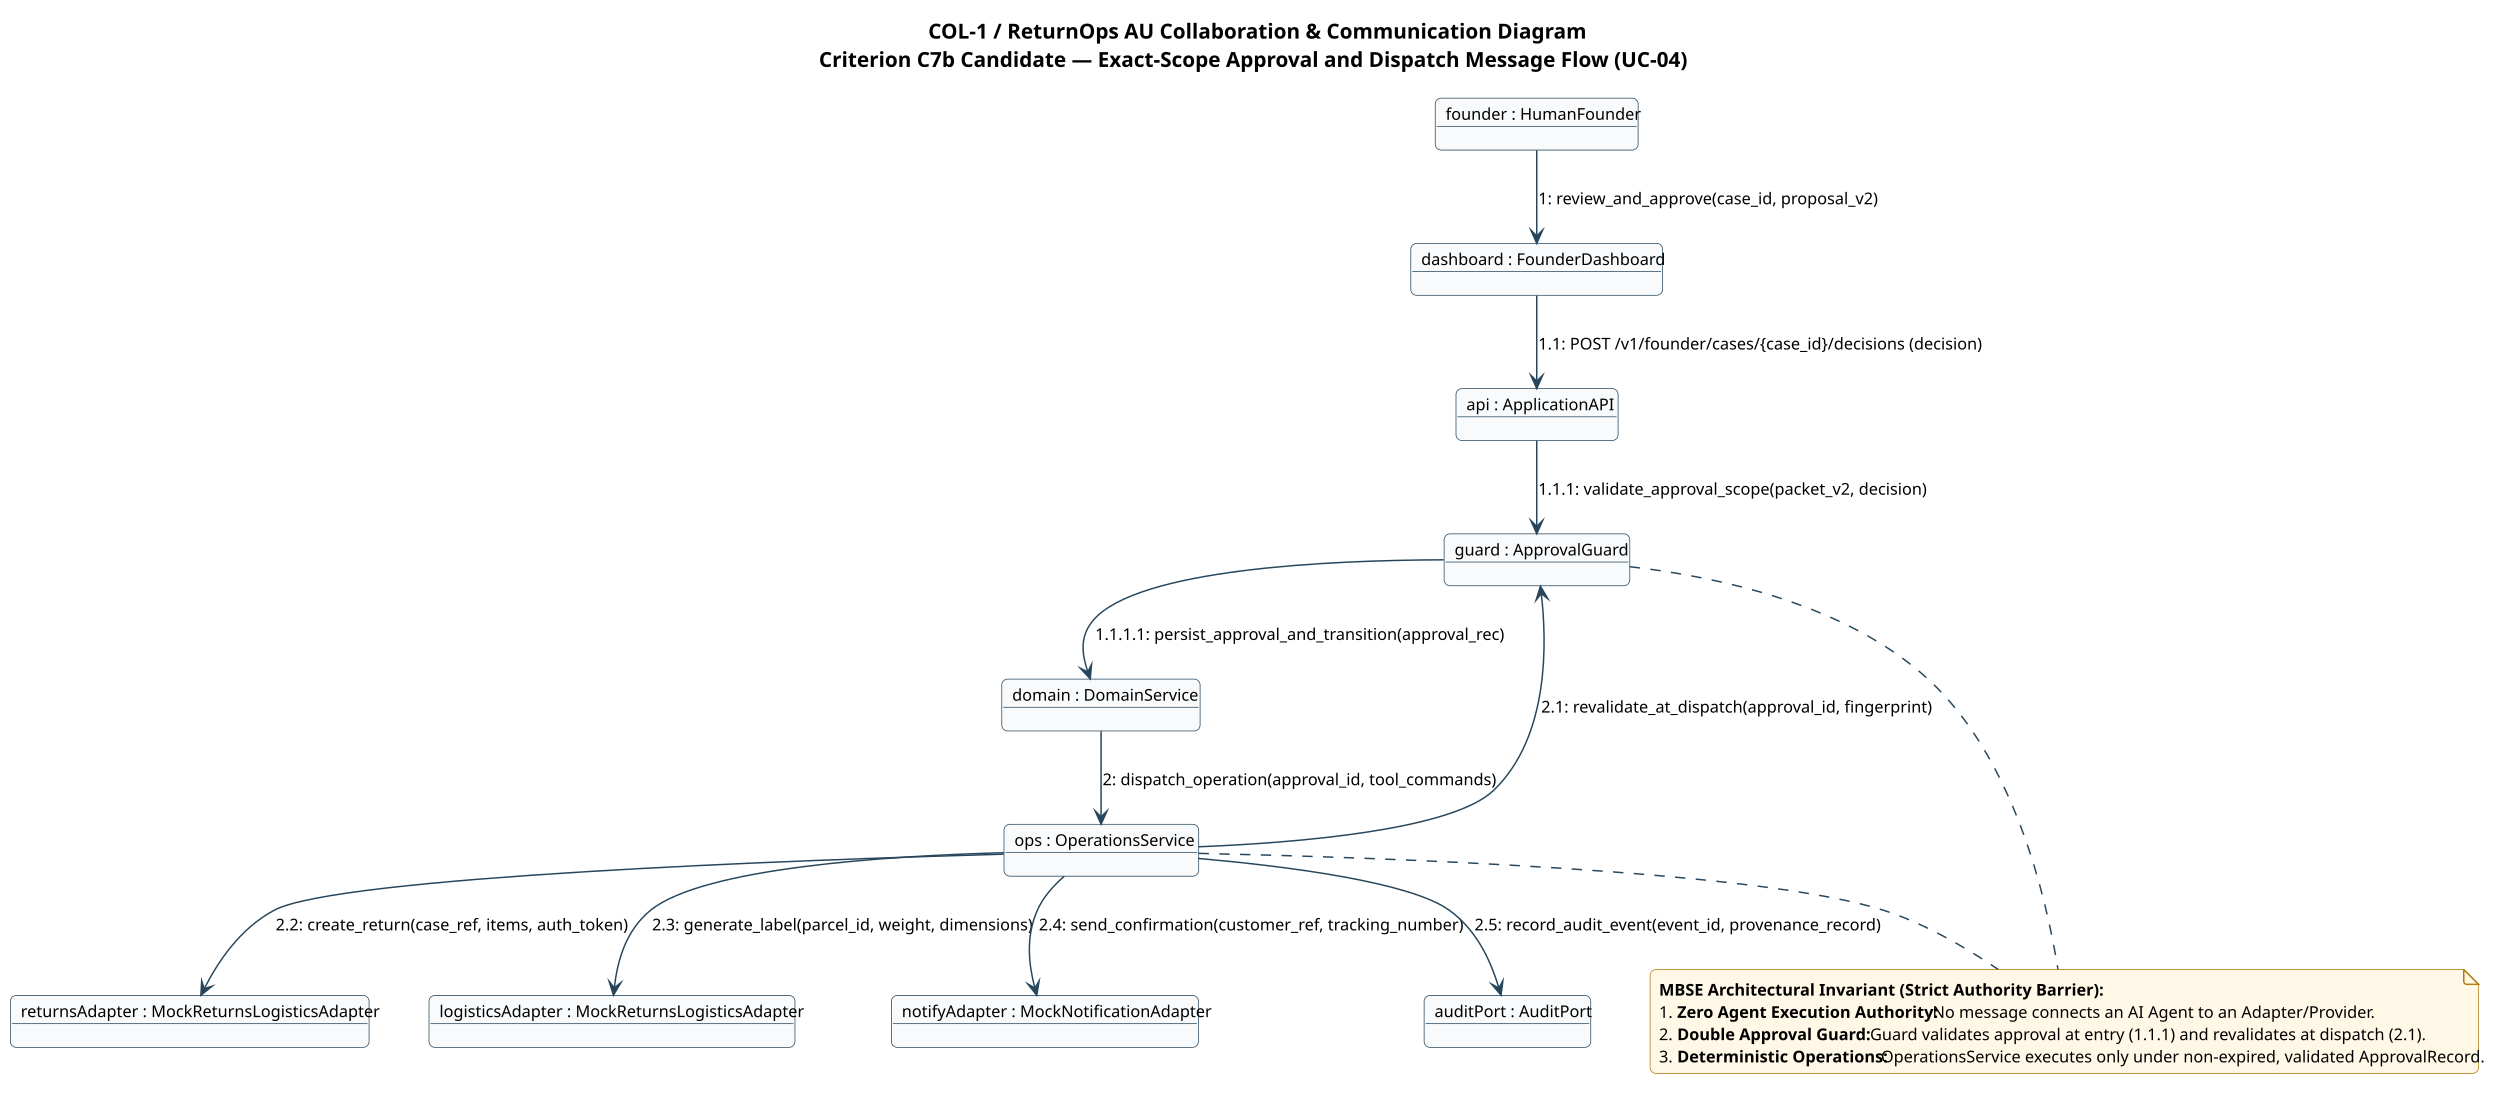
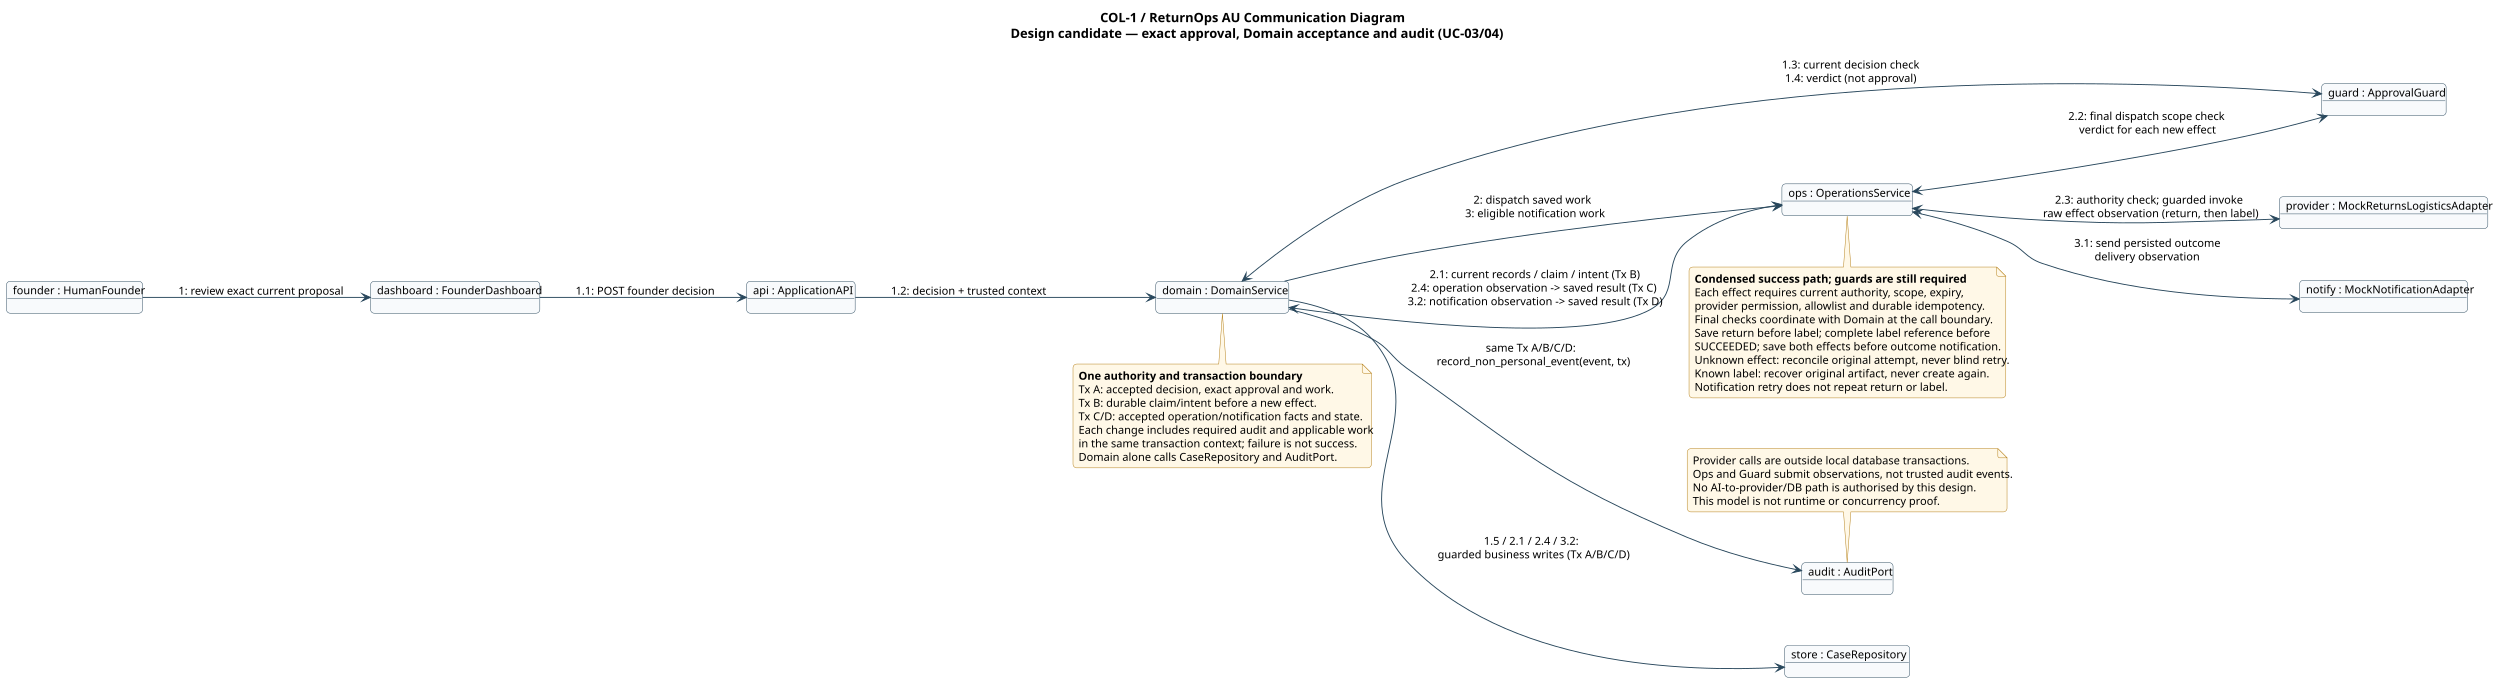
- <svg xmlns="http://www.w3.org/2000/svg" contentStyleType="text/css" data-diagram-type="CLASS" height="739px" preserveAspectRatio="none" style="width:1687px;height:739px;background:#FFFFFF;" version="1.1" viewBox="0 0 1687 739" width="1687px" zoomAndPan="magnify">
+ <svg xmlns="http://www.w3.org/2000/svg" version="1.1" data-diagram-type="CLASS" style="width:2719px;height:750px;background:#FFFFFF;" width="2719px" height="750px" viewBox="0 0 2719 750" zoomAndPan="magnify" preserveAspectRatio="none" contentStyleType="text/css">
  <defs />
-   <g>
+   <g font-family="sans-serif" lengthAdjust="spacing">
    <g class="title" data-source-line="1">
-       <text fill="#000000" font-family="sans-serif" font-size="14" font-weight="700" lengthAdjust="spacing" textLength="427.807" x="626.366" y="26.044">COL-1 / ReturnOps AU Collaboration &amp; Communication Diagram</text>
-       <text fill="#000000" font-family="sans-serif" font-size="14" font-weight="700" lengthAdjust="spacing" textLength="575.326" x="552.606" y="45.164">Criterion C7b Candidate — Exact-Scope Approval and Dispatch Message Flow (UC-04)</text>
+       <text x="1196.532" y="24.075" fill="#000" font-size="14" textLength="319.696" font-weight="700">COL-1 / ReturnOps AU Communication Diagram</text>
+       <text x="1099.031" y="41.227" fill="#000" font-size="14" textLength="514.698" font-weight="700">Design candidate — exact approval, Domain acceptance and audit (UC-03/04)</text>
    </g>
-     <g class="entity" data-qualified-name="founder" data-source-line="16" id="ent0001">
-       <rect fill="#F8FAFC" height="35.023" rx="4" ry="4" style="stroke:#27465B;stroke-width:0.5;" width="136.907" x="968.5" y="66.24" />
-       <text fill="#000000" font-family="sans-serif" font-size="11" lengthAdjust="spacing" textLength="122.907" x="975.5" y="80.846">founder : HumanFounder</text>
-       <line style="stroke:#27465B;stroke-width:0.5;" x1="969.5" x2="1104.407" y1="85.263" y2="85.263" />
+     <g class="entity" data-qualified-name="founder" id="ent0001" data-source-line="15">
+       <rect x="7" y="305.939" width="148.08" height="34.701" fill="#F8FAFC" style="stroke:#27465B;stroke-width:0.5;" rx="4" ry="4" />
+       <text x="14" y="320.004" fill="#000" font-size="12" textLength="134.08">founder : HumanFounder</text>
+       <line x1="8" y1="324.641" x2="154.08" y2="324.641" style="stroke:#27465B;stroke-width:0.5;" />
    </g>
-     <g class="entity" data-qualified-name="dashboard" data-source-line="17" id="ent0002">
-       <rect fill="#F8FAFC" height="35.023" rx="4" ry="4" style="stroke:#27465B;stroke-width:0.5;" width="169.939" x="952" y="164.24" />
-       <text fill="#000000" font-family="sans-serif" font-size="11" lengthAdjust="spacing" textLength="155.939" x="959" y="178.846">dashboard : FounderDashboard</text>
-       <line style="stroke:#27465B;stroke-width:0.5;" x1="953" x2="1120.939" y1="183.263" y2="183.263" />
+     <g class="entity" data-qualified-name="dashboard" id="ent0002" data-source-line="16">
+       <rect x="403" y="305.939" width="184.115" height="34.701" fill="#F8FAFC" style="stroke:#27465B;stroke-width:0.5;" rx="4" ry="4" />
+       <text x="410" y="320.004" fill="#000" font-size="12" textLength="170.115">dashboard : FounderDashboard</text>
+       <line x1="404" y1="324.641" x2="586.115" y2="324.641" style="stroke:#27465B;stroke-width:0.5;" />
    </g>
-     <g class="entity" data-qualified-name="api" data-source-line="18" id="ent0003">
-       <rect fill="#F8FAFC" height="35.023" rx="4" ry="4" style="stroke:#27465B;stroke-width:0.5;" width="109.391" x="982.5" y="262.24" />
-       <text fill="#000000" font-family="sans-serif" font-size="11" lengthAdjust="spacing" textLength="95.391" x="989.5" y="276.846">api : ApplicationAPI</text>
-       <line style="stroke:#27465B;stroke-width:0.5;" x1="983.5" x2="1090.891" y1="281.263" y2="281.263" />
+     <g class="entity" data-qualified-name="api" id="ent0003" data-source-line="17">
+       <rect x="812" y="305.939" width="118.063" height="34.701" fill="#F8FAFC" style="stroke:#27465B;stroke-width:0.5;" rx="4" ry="4" />
+       <text x="819" y="320.004" fill="#000" font-size="12" textLength="104.063">api : ApplicationAPI</text>
+       <line x1="813" y1="324.641" x2="929.063" y2="324.641" style="stroke:#27465B;stroke-width:0.5;" />
    </g>
-     <g class="entity" data-qualified-name="guard" data-source-line="19" id="ent0004">
-       <rect fill="#F8FAFC" height="35.023" rx="4" ry="4" style="stroke:#27465B;stroke-width:0.5;" width="125.289" x="974.5" y="360.24" />
-       <text fill="#000000" font-family="sans-serif" font-size="11" lengthAdjust="spacing" textLength="111.289" x="981.5" y="374.846">guard : ApprovalGuard</text>
-       <line style="stroke:#27465B;stroke-width:0.5;" x1="975.5" x2="1098.789" y1="379.263" y2="379.263" />
+     <g class="entity" data-qualified-name="domain" id="ent0004" data-source-line="18">
+       <rect x="1257" y="305.939" width="144.723" height="34.701" fill="#F8FAFC" style="stroke:#27465B;stroke-width:0.5;" rx="4" ry="4" />
+       <text x="1264" y="320.004" fill="#000" font-size="12" textLength="130.723">domain : DomainService</text>
+       <line x1="1258" y1="324.641" x2="1400.723" y2="324.641" style="stroke:#27465B;stroke-width:0.5;" />
    </g>
-     <g class="entity" data-qualified-name="domain" data-source-line="20" id="ent0005">
-       <rect fill="#F8FAFC" height="35.023" rx="4" ry="4" style="stroke:#27465B;stroke-width:0.5;" width="133.829" x="676" y="458.24" />
-       <text fill="#000000" font-family="sans-serif" font-size="11" lengthAdjust="spacing" textLength="119.829" x="683" y="472.846">domain : DomainService</text>
-       <line style="stroke:#27465B;stroke-width:0.5;" x1="677" x2="808.829" y1="477.263" y2="477.263" />
+     <g class="entity" data-qualified-name="guard" id="ent0005" data-source-line="19">
+       <rect x="2525" y="90.939" width="135.406" height="34.701" fill="#F8FAFC" style="stroke:#27465B;stroke-width:0.5;" rx="4" ry="4" />
+       <text x="2532" y="105.004" fill="#000" font-size="12" textLength="121.406">guard : ApprovalGuard</text>
+       <line x1="2526" y1="109.641" x2="2659.406" y2="109.641" style="stroke:#27465B;stroke-width:0.5;" />
    </g>
-     <g class="entity" data-qualified-name="ops" data-source-line="21" id="ent0006">
-       <rect fill="#F8FAFC" height="35.023" rx="4" ry="4" style="stroke:#27465B;stroke-width:0.5;" width="131.391" x="677.5" y="556.24" />
-       <text fill="#000000" font-family="sans-serif" font-size="11" lengthAdjust="spacing" textLength="117.391" x="684.5" y="570.846">ops : OperationsService</text>
-       <line style="stroke:#27465B;stroke-width:0.5;" x1="678.5" x2="807.891" y1="575.263" y2="575.263" />
+     <g class="entity" data-qualified-name="ops" id="ent0006" data-source-line="20">
+       <rect x="1938" y="199.939" width="142.063" height="34.701" fill="#F8FAFC" style="stroke:#27465B;stroke-width:0.5;" rx="4" ry="4" />
+       <text x="1945" y="214.004" fill="#000" font-size="12" textLength="128.063">ops : OperationsService</text>
+       <line x1="1939" y1="218.641" x2="2079.063" y2="218.641" style="stroke:#27465B;stroke-width:0.5;" />
    </g>
-     <g class="entity" data-qualified-name="returnsAdapter" data-source-line="22" id="ent0007">
-       <rect fill="#F8FAFC" height="35.023" rx="4" ry="4" style="stroke:#27465B;stroke-width:0.5;" width="242.051" x="7" y="671.74" />
-       <text fill="#000000" font-family="sans-serif" font-size="11" lengthAdjust="spacing" textLength="228.051" x="14" y="686.346">returnsAdapter : MockReturnsLogisticsAdapter</text>
-       <line style="stroke:#27465B;stroke-width:0.5;" x1="8" x2="248.051" y1="690.763" y2="690.763" />
+     <g class="entity" data-qualified-name="provider" id="ent0007" data-source-line="21">
+       <rect x="2479" y="213.939" width="226.76" height="34.701" fill="#F8FAFC" style="stroke:#27465B;stroke-width:0.5;" rx="4" ry="4" />
+       <text x="2486" y="228.004" fill="#000" font-size="12" textLength="212.76">provider : MockReturnsLogisticsAdapter</text>
+       <line x1="2480" y1="232.641" x2="2704.76" y2="232.641" style="stroke:#27465B;stroke-width:0.5;" />
    </g>
-     <g class="entity" data-qualified-name="logisticsAdapter" data-source-line="23" id="ent0008">
-       <rect fill="#F8FAFC" height="35.023" rx="4" ry="4" style="stroke:#27465B;stroke-width:0.5;" width="246.939" x="289.5" y="671.74" />
-       <text fill="#000000" font-family="sans-serif" font-size="11" lengthAdjust="spacing" textLength="232.939" x="296.5" y="686.346">logisticsAdapter : MockReturnsLogisticsAdapter</text>
-       <line style="stroke:#27465B;stroke-width:0.5;" x1="290.5" x2="535.439" y1="690.763" y2="690.763" />
+     <g class="entity" data-qualified-name="notify" id="ent0008" data-source-line="22">
+       <rect x="2501" y="304.939" width="182.744" height="34.701" fill="#F8FAFC" style="stroke:#27465B;stroke-width:0.5;" rx="4" ry="4" />
+       <text x="2508" y="319.004" fill="#000" font-size="12" textLength="168.744">notify : MockNotificationAdapter</text>
+       <line x1="2502" y1="323.641" x2="2682.744" y2="323.641" style="stroke:#27465B;stroke-width:0.5;" />
    </g>
-     <g class="entity" data-qualified-name="notifyAdapter" data-source-line="24" id="ent0009">
-       <rect fill="#F8FAFC" height="35.023" rx="4" ry="4" style="stroke:#27465B;stroke-width:0.5;" width="207.209" x="601.5" y="671.74" />
-       <text fill="#000000" font-family="sans-serif" font-size="11" lengthAdjust="spacing" textLength="193.209" x="608.5" y="686.346">notifyAdapter : MockNotificationAdapter</text>
-       <line style="stroke:#27465B;stroke-width:0.5;" x1="602.5" x2="807.709" y1="690.763" y2="690.763" />
+     <g class="entity" data-qualified-name="store" id="ent0009" data-source-line="23">
+       <rect x="1941" y="701.939" width="136.051" height="34.701" fill="#F8FAFC" style="stroke:#27465B;stroke-width:0.5;" rx="4" ry="4" />
+       <text x="1948" y="716.004" fill="#000" font-size="12" textLength="122.051">store : CaseRepository</text>
+       <line x1="1942" y1="720.641" x2="2076.051" y2="720.641" style="stroke:#27465B;stroke-width:0.5;" />
    </g>
-     <g class="entity" data-qualified-name="auditPort" data-source-line="25" id="ent0010">
-       <rect fill="#F8FAFC" height="35.023" rx="4" ry="4" style="stroke:#27465B;stroke-width:0.5;" width="112.441" x="961" y="671.74" />
-       <text fill="#000000" font-family="sans-serif" font-size="11" lengthAdjust="spacing" textLength="98.441" x="968" y="686.346">auditPort : AuditPort</text>
-       <line style="stroke:#27465B;stroke-width:0.5;" x1="962" x2="1072.441" y1="690.763" y2="690.763" />
+     <g class="entity" data-qualified-name="audit" id="ent0010" data-source-line="24">
+       <rect x="1959.5" y="611.939" width="99.383" height="34.701" fill="#F8FAFC" style="stroke:#27465B;stroke-width:0.5;" rx="4" ry="4" />
+       <text x="1966.5" y="626.004" fill="#000" font-size="12" textLength="85.383">audit : AuditPort</text>
+       <line x1="1960.5" y1="630.641" x2="2057.883" y2="630.641" style="stroke:#27465B;stroke-width:0.5;" />
    </g>
-     <g class="entity" data-qualified-name="N_BARRIER" data-source-line="42" id="ent0021">
-       <path d="M1113.5,658.24 L1113.5,720.332 A4,4 0 0 0 1117.5,724.332 L1668.539,724.332 A4,4 0 0 0 1672.539,720.332 L1672.539,664.24 L1662.539,654.24 L1117.5,654.24 A4,4 0 0 0 1113.5,658.24" fill="#FFF8E7" style="stroke:#B27B10;stroke-width:0.5;" />
-       <path d="M1662.539,654.24 L1662.539,662.24 A2,2 0 0 0 1664.539,664.24 L1672.539,664.24 L1662.539,654.24" fill="#FFF8E7" style="stroke:#B27B10;stroke-width:1;" />
-       <text fill="#000000" font-family="sans-serif" font-size="11" font-weight="700" lengthAdjust="spacing" textLength="284.829" x="1119.5" y="671.846">MBSE Architectural Invariant (Strict Authority Barrier):</text>
-       <text fill="#000000" font-family="sans-serif" font-size="11" lengthAdjust="spacing" textLength="9.174" x="1119.5" y="686.869">1.</text>
-       <text fill="#000000" font-family="sans-serif" font-size="11" font-weight="700" lengthAdjust="spacing" textLength="169.281" x="1131.73" y="686.869">Zero Agent Execution Authority:</text>
-       <text fill="#000000" font-family="sans-serif" font-size="11" lengthAdjust="spacing" textLength="285.554" x="1304.067" y="686.869">No message connects an AI Agent to an Adapter/Provider.</text>
-       <text fill="#000000" font-family="sans-serif" font-size="11" lengthAdjust="spacing" textLength="9.174" x="1119.5" y="701.892">2.</text>
-       <text fill="#000000" font-family="sans-serif" font-size="11" font-weight="700" lengthAdjust="spacing" textLength="127.118" x="1131.73" y="701.892">Double Approval Guard:</text>
-       <text fill="#000000" font-family="sans-serif" font-size="11" lengthAdjust="spacing" textLength="359.53" x="1261.904" y="701.892">Guard validates approval at entry (1.1.1) and revalidates at dispatch (2.1).</text>
-       <text fill="#000000" font-family="sans-serif" font-size="11" lengthAdjust="spacing" textLength="9.174" x="1119.5" y="716.915">3.</text>
-       <text fill="#000000" font-family="sans-serif" font-size="11" font-weight="700" lengthAdjust="spacing" textLength="134.476" x="1131.73" y="716.915">Deterministic Operations:</text>
-       <text fill="#000000" font-family="sans-serif" font-size="11" lengthAdjust="spacing" textLength="388.276" x="1269.262" y="716.915">OperationsService executes only under non-expired, validated ApprovalRecord.</text>
+     <g class="entity" data-qualified-name="GMN22" id="ent0023" data-source-line="39">
+       <path d="M1167,399.939 L1167,504.848 A4,4 0 0 0 1171,508.848 L1487.533,508.848 A4,4 0 0 0 1491.533,504.848 L1491.533,405.939 L1481.533,395.939 L1333.5,395.939 L1329.5,340.949 L1325.5,395.939 L1171,395.939 A4,4 0 0 0 1167,399.939" style="stroke:#B27B10;stroke-width:0.5;" fill="#FFF8E7" />
+       <path d="M1481.533,395.939 L1481.533,403.939 A2,2 0 0 0 1483.533,405.939 L1491.533,405.939 L1481.533,395.939" style="stroke:#B27B10;stroke-width:0.5;" fill="#FFF8E7" />
+       <text x="1173" y="413.004" fill="#000" font-size="12" textLength="228.691" font-weight="700">One authority and transaction boundary</text>
+       <text x="1173" y="427.705" fill="#000" font-size="12" textLength="267.475">Tx A: accepted decision, exact approval and work.</text>
+       <text x="1173" y="442.406" fill="#000" font-size="12" textLength="244.125">Tx B: durable claim/intent before a new effect.</text>
+       <text x="1173" y="457.107" fill="#000" font-size="12" textLength="291.492">Tx C/D: accepted operation/notification facts and state.</text>
+       <text x="1173" y="471.809" fill="#000" font-size="12" textLength="303.533">Each change includes required audit and applicable work</text>
+       <text x="1173" y="486.51" fill="#000" font-size="12" textLength="287.473">in the same transaction context; failure is not success.</text>
+       <text x="1173" y="501.211" fill="#000" font-size="12" textLength="269.473">Domain alone calls CaseRepository and AuditPort.</text>
    </g>
-     <g class="link" data-entity-1="ent0001" data-entity-2="ent0002" data-link-type="dependency" data-source-line="28" id="lnk11">
-       <path codeLine="28" d="M1037,101.46 C1037,119.08 1037,141.66 1037,159.21" fill="none" id="founder-to-dashboard" style="stroke:#27465B;stroke-width:1;" />
-       <polygon fill="#27465B" points="1037,164.21,1041,155.21,1037,159.21,1033,155.21,1037,164.21" style="stroke:#27465B;stroke-width:1;stroke-linejoin:miter;stroke-miterlimit:10;" />
-       <text fill="#000000" font-family="sans-serif" font-size="11" lengthAdjust="spacing" textLength="225.64" x="1038" y="137.846">1: review_and_approve(case_id, proposal_v2)</text>
+     <g class="entity" data-qualified-name="GMN25" id="ent0026" data-source-line="49">
+       <path d="M1837,294.439 L1837,428.75 A4,4 0 0 0 1841,432.75 L2177.49,432.75 A4,4 0 0 0 2181.49,428.75 L2181.49,300.439 L2171.49,290.439 L2013,290.439 L2009,235.079 L2005,290.439 L1841,290.439 A4,4 0 0 0 1837,294.439" style="stroke:#B27B10;stroke-width:0.5;" fill="#FFF8E7" />
+       <path d="M2171.49,290.439 L2171.49,298.439 A2,2 0 0 0 2173.49,300.439 L2181.49,300.439 L2171.49,290.439" style="stroke:#B27B10;stroke-width:0.5;" fill="#FFF8E7" />
+       <text x="1843" y="307.504" fill="#000" font-size="12" textLength="288.75" font-weight="700">Condensed success path; guards are still required</text>
+       <text x="1843" y="322.205" fill="#000" font-size="12" textLength="277.465">Each effect requires current authority, scope, expiry,</text>
+       <text x="1843" y="336.906" fill="#000" font-size="12" textLength="294.814">provider permission, allowlist and durable idempotency.</text>
+       <text x="1843" y="351.607" fill="#000" font-size="12" textLength="306.826">Final checks coordinate with Domain at the call boundary.</text>
+       <text x="1843" y="366.309" fill="#000" font-size="12" textLength="303.516">Save return before label; complete label reference before</text>
+       <text x="1843" y="381.01" fill="#000" font-size="12" textLength="323.49">SUCCEEDED; save both effects before outcome notification.</text>
+       <text x="1843" y="395.711" fill="#000" font-size="12" textLength="318.82">Unknown effect: reconcile original attempt, never blind retry.</text>
+       <text x="1843" y="410.412" fill="#000" font-size="12" textLength="302.83">Known label: recover original artifact, never create again.</text>
+       <text x="1843" y="425.113" fill="#000" font-size="12" textLength="254.133">Notification retry does not repeat return or label.</text>
    </g>
-     <g class="link" data-entity-1="ent0002" data-entity-2="ent0003" data-link-type="dependency" data-source-line="29" id="lnk12">
-       <path codeLine="29" d="M1037,199.46 C1037,217.08 1037,239.66 1037,257.21" fill="none" id="dashboard-to-api" style="stroke:#27465B;stroke-width:1;" />
-       <polygon fill="#27465B" points="1037,262.21,1041,253.21,1037,257.21,1033,253.21,1037,262.21" style="stroke:#27465B;stroke-width:1;stroke-linejoin:miter;stroke-miterlimit:10;" />
-       <text fill="#000000" font-family="sans-serif" font-size="11" lengthAdjust="spacing" textLength="289.212" x="1038" y="235.846">1.1: POST /v1/founder/cases/{case_id}/decisions (decision)</text>
+     <g class="entity" data-qualified-name="GMN28" id="ent0029" data-source-line="61">
+       <path d="M1835,491.939 L1835,552.744 A4,4 0 0 0 1839,556.744 L2005,556.744 L2009,611.889 L2013,556.744 L2178.848,556.744 A4,4 0 0 0 2182.848,552.744 L2182.848,497.939 L2172.848,487.939 L1839,487.939 A4,4 0 0 0 1835,491.939" style="stroke:#B27B10;stroke-width:0.5;" fill="#FFF8E7" />
+       <path d="M2172.848,487.939 L2172.848,495.939 A2,2 0 0 0 2174.848,497.939 L2182.848,497.939 L2172.848,487.939" style="stroke:#B27B10;stroke-width:0.5;" fill="#FFF8E7" />
+       <text x="1841" y="505.004" fill="#000" font-size="12" textLength="286.822">Provider calls are outside local database transactions.</text>
+       <text x="1841" y="519.705" fill="#000" font-size="12" textLength="326.848">Ops and Guard submit observations, not trusted audit events.</text>
+       <text x="1841" y="534.406" fill="#000" font-size="12" textLength="289.477">No AI-to-provider/DB path is authorised by this design.</text>
+       <text x="1841" y="549.107" fill="#000" font-size="12" textLength="250.77">This model is not runtime or concurrency proof.</text>
    </g>
-     <g class="link" data-entity-1="ent0003" data-entity-2="ent0004" data-link-type="dependency" data-source-line="30" id="lnk13">
-       <path codeLine="30" d="M1037,297.46 C1037,315.08 1037,337.66 1037,355.21" fill="none" id="api-to-guard" style="stroke:#27465B;stroke-width:1;" />
-       <polygon fill="#27465B" points="1037,360.21,1041,351.21,1037,355.21,1033,351.21,1037,360.21" style="stroke:#27465B;stroke-width:1;stroke-linejoin:miter;stroke-miterlimit:10;" />
-       <text fill="#000000" font-family="sans-serif" font-size="11" lengthAdjust="spacing" textLength="256.217" x="1038" y="333.846">1.1.1: validate_approval_scope(packet_v2, decision)</text>
+     <g class="link" data-entity-1="ent0001" data-entity-2="ent0002" id="lnk11" data-source-line="26" data-link-type="dependency">
+       <path d="M155.18,323.439 C224.32,323.439 323.26,323.439 397.77,323.439" style="stroke:#27465B;stroke-width:1;" fill="none" id="founder-to-dashboard" codeLine="26" />
+       <polygon points="402.77,323.439,393.77,319.439,397.77,323.439,393.77,327.439,402.77,323.439" fill="#27465B" style="stroke:#27465B;stroke-width:1;stroke-linejoin:miter;stroke-miterlimit:10;" />
+       <text x="194" y="320.504" fill="#000" font-size="12" textLength="170.08">1: review exact current proposal</text>
    </g>
-     <g class="link" data-entity-1="ent0004" data-entity-2="ent0005" data-link-type="dependency" data-source-line="31" id="lnk14">
-       <path codeLine="31" d="M974.2,377.76 C895.73,378.03 768.07,383.93 738,418.24 C728.59,428.98 729.826,440.948 734.076,453.408" fill="none" id="guard-to-domain" style="stroke:#27465B;stroke-width:1;" />
-       <polygon fill="#27465B" points="735.69,458.14,736.57,448.331,734.076,453.408,728.999,450.913,735.69,458.14" style="stroke:#27465B;stroke-width:1;stroke-linejoin:miter;stroke-miterlimit:10;" />
-       <text fill="#000000" font-family="sans-serif" font-size="11" lengthAdjust="spacing" textLength="266.605" x="739" y="431.846">1.1.1.1: persist_approval_and_transition(approval_rec)</text>
+     <g class="link" data-entity-1="ent0002" data-entity-2="ent0003" id="lnk12" data-source-line="27" data-link-type="dependency">
+       <path d="M587.01,323.439 C657.07,323.439 746.78,323.439 806.89,323.439" style="stroke:#27465B;stroke-width:1;" fill="none" id="dashboard-to-api" codeLine="27" />
+       <polygon points="811.89,323.439,802.89,319.439,806.89,323.439,802.89,327.439,811.89,323.439" fill="#27465B" style="stroke:#27465B;stroke-width:1;stroke-linejoin:miter;stroke-miterlimit:10;" />
+       <text x="626" y="320.504" fill="#000" font-size="12" textLength="147.416">1.1: POST founder decision</text>
    </g>
-     <g class="link" data-entity-1="ent0005" data-entity-2="ent0006" data-link-type="dependency" data-source-line="33" id="lnk15">
-       <path codeLine="33" d="M743,493.46 C743,511.08 743,533.66 743,551.21" fill="none" id="domain-to-ops" style="stroke:#27465B;stroke-width:1;" />
-       <polygon fill="#27465B" points="743,556.21,747,547.21,743,551.21,739,547.21,743,556.21" style="stroke:#27465B;stroke-width:1;stroke-linejoin:miter;stroke-miterlimit:10;" />
-       <text fill="#000000" font-family="sans-serif" font-size="11" lengthAdjust="spacing" textLength="253.15" x="744" y="529.846">2: dispatch_operation(approval_id, tool_commands)</text>
+     <g class="link" data-entity-1="ent0003" data-entity-2="ent0004" id="lnk13" data-source-line="28" data-link-type="dependency">
+       <path d="M930.28,323.439 C1013.57,323.439 1161.51,323.439 1251.68,323.439" style="stroke:#27465B;stroke-width:1;" fill="none" id="api-to-domain" codeLine="28" />
+       <polygon points="1256.68,323.439,1247.68,319.439,1251.68,323.439,1247.68,327.439,1256.68,323.439" fill="#27465B" style="stroke:#27465B;stroke-width:1;stroke-linejoin:miter;stroke-miterlimit:10;" />
+       <text x="969" y="320.504" fill="#000" font-size="12" textLength="159.762">1.2: decision + trusted context</text>
    </g>
-     <g class="link" data-entity-1="ent0006" data-entity-2="ent0004" data-link-type="dependency" data-source-line="34" id="lnk16">
-       <path codeLine="34" d="M808.54,571.43 C877.64,568.63 980.28,559.94 1008,533.24 C1045.94,496.7 1043.732,432.407 1040.062,400.537" fill="none" id="ops-to-guard" style="stroke:#27465B;stroke-width:1;" />
-       <polygon fill="#27465B" points="1039.49,395.57,1036.546,404.969,1040.062,400.537,1044.493,404.054,1039.49,395.57" style="stroke:#27465B;stroke-width:1;stroke-linejoin:miter;stroke-miterlimit:10;" />
-       <text fill="#000000" font-family="sans-serif" font-size="11" lengthAdjust="spacing" textLength="250.707" x="1040" y="480.846">2.1: revalidate_at_dispatch(approval_id, fingerprint)</text>
+     <g class="link" data-entity-1="ent0004" data-entity-2="ent0005" id="lnk14" data-source-line="29" data-link-type="dependency">
+       <path d="M1354.797,302.626 C1389.177,274.086 1458.04,221.529 1530,195.439 C1886.79,66.069 2348.826,87.816 2519.966,101.686" style="stroke:#27465B;stroke-width:1;" fill="none" id="domain-guard" codeLine="29" />
+       <polygon points="1350.95,305.819,1360.43,303.149,1354.797,302.626,1355.32,296.993,1350.95,305.819" fill="#27465B" style="stroke:#27465B;stroke-width:1;stroke-linejoin:miter;stroke-miterlimit:10;" />
+       <polygon points="2524.95,102.089,2516.303,97.376,2519.966,101.686,2515.656,105.349,2524.95,102.089" fill="#27465B" style="stroke:#27465B;stroke-width:1;stroke-linejoin:miter;stroke-miterlimit:10;" />
+       <text x="1938" y="74.504" fill="#000" font-size="12" textLength="142.74">1.3: current decision check</text>
+       <text x="1941.337" y="89.205" fill="#000" font-size="12" textLength="136.066">1.4: verdict (not approval)</text>
    </g>
-     <g class="link" data-entity-1="ent0006" data-entity-2="ent0007" data-link-type="dependency" data-source-line="35" id="lnk17">
-       <path codeLine="35" d="M677.36,576.38 C539.17,580.27 227.44,591.46 185,614.24 C161.42,626.89 146.833,649.527 137.823,667.177" fill="none" id="ops-to-returnsAdapter" style="stroke:#27465B;stroke-width:1;" />
-       <polygon fill="#27465B" points="135.55,671.63,143.205,665.433,137.823,667.177,136.079,661.796,135.55,671.63" style="stroke:#27465B;stroke-width:1;stroke-linejoin:miter;stroke-miterlimit:10;" />
-       <text fill="#000000" font-family="sans-serif" font-size="11" lengthAdjust="spacing" textLength="229.287" x="186" y="627.846">2.2: create_return(case_ref, items, auth_token)</text>
+     <g class="link" data-entity-1="ent0004" data-entity-2="ent0006" id="lnk15" data-source-line="30" data-link-type="dependency">
+       <path d="M1397.08,305.839 C1435.68,296.119 1485.34,284.429 1530,276.439 C1674.04,250.659 1839.542,233.032 1933.002,224.152" style="stroke:#27465B;stroke-width:1;" fill="none" id="domain-to-ops" codeLine="30" />
+       <polygon points="1937.98,223.679,1928.642,220.549,1933.002,224.152,1929.399,228.513,1937.98,223.679" fill="#27465B" style="stroke:#27465B;stroke-width:1;stroke-linejoin:miter;stroke-miterlimit:10;" />
+       <text x="1602.506" y="221.504" fill="#000" font-size="12" textLength="122.063">2: dispatch saved work</text>
+       <text x="1593.5" y="236.205" fill="#000" font-size="12" textLength="140.074">3: eligible notification work</text>
    </g>
-     <g class="link" data-entity-1="ent0006" data-entity-2="ent0008" data-link-type="dependency" data-source-line="36" id="lnk18">
-       <path codeLine="36" d="M677.43,575.41 C599.2,577.52 474.51,585.46 439,614.24 C421.76,628.22 416.497,649.423 414.537,666.602" fill="none" id="ops-to-logisticsAdapter" style="stroke:#27465B;stroke-width:1;" />
-       <polygon fill="#27465B" points="413.97,671.57,418.964,663.082,414.537,666.602,411.016,662.175,413.97,671.57" style="stroke:#27465B;stroke-width:1;stroke-linejoin:miter;stroke-miterlimit:10;" />
-       <text fill="#000000" font-family="sans-serif" font-size="11" lengthAdjust="spacing" textLength="245.814" x="440" y="627.846">2.3: generate_label(parcel_id, weight, dimensions)</text>
+     <g class="link" data-entity-1="ent0006" data-entity-2="ent0004" id="lnk16" data-source-line="31" data-link-type="dependency">
+       <path d="M1932.705,223.27 C1898.695,228.79 1864.01,239.329 1835,262.439 C1806.39,285.229 1828.27,316.459 1797,335.439 C1732.67,374.479 1521.051,351.248 1407.021,335.168" style="stroke:#27465B;stroke-width:1;" fill="none" id="ops-domain" codeLine="31" />
+       <polygon points="1937.64,222.469,1928.115,219.963,1932.705,223.27,1929.397,227.86,1937.64,222.469" fill="#27465B" style="stroke:#27465B;stroke-width:1;stroke-linejoin:miter;stroke-miterlimit:10;" />
+       <polygon points="1402.07,334.469,1410.423,339.687,1407.021,335.168,1411.54,331.765,1402.07,334.469" fill="#27465B" style="stroke:#27465B;stroke-width:1;stroke-linejoin:miter;stroke-miterlimit:10;" />
+       <text x="1554.859" y="302.504" fill="#000" font-size="12" textLength="217.4">2.1: current records / claim / intent (Tx B)</text>
+       <text x="1534.665" y="317.205" fill="#000" font-size="12" textLength="257.789">2.4: operation observation -&gt; saved result (Tx C)</text>
+       <text x="1531" y="331.906" fill="#000" font-size="12" textLength="265.119">3.2: notification observation -&gt; saved result (Tx D)</text>
    </g>
-     <g class="link" data-entity-1="ent0006" data-entity-2="ent0009" data-link-type="dependency" data-source-line="37" id="lnk19">
-       <path codeLine="37" d="M718.19,591.3 C710.94,597.55 703.91,605.33 700,614.24 C691.92,632.63 694.285,651.253 698.345,666.773" fill="none" id="ops-to-notifyAdapter" style="stroke:#27465B;stroke-width:1;" />
-       <polygon fill="#27465B" points="699.61,671.61,701.202,661.891,698.345,666.773,693.462,663.916,699.61,671.61" style="stroke:#27465B;stroke-width:1;stroke-linejoin:miter;stroke-miterlimit:10;" />
-       <text fill="#000000" font-family="sans-serif" font-size="11" lengthAdjust="spacing" textLength="270.848" x="701" y="627.846">2.4: send_confirmation(customer_ref, tracking_number)</text>
+     <g class="link" data-entity-1="ent0006" data-entity-2="ent0005" id="lnk17" data-source-line="32" data-link-type="dependency">
+       <path d="M2085.155,207.753 C2170.785,196.243 2314.8,175.239 2441,148.439 C2470.88,142.089 2498.891,134.892 2526.241,127.332" style="stroke:#27465B;stroke-width:1;" fill="none" id="ops-guard" codeLine="32" />
+       <polygon points="2080.2,208.419,2089.653,211.185,2085.155,207.753,2088.587,203.256,2080.2,208.419" fill="#27465B" style="stroke:#27465B;stroke-width:1;stroke-linejoin:miter;stroke-miterlimit:10;" />
+       <polygon points="2531.06,125.999,2521.32,124.542,2526.241,127.332,2523.451,132.253,2531.06,125.999" fill="#27465B" style="stroke:#27465B;stroke-width:1;stroke-linejoin:miter;stroke-miterlimit:10;" />
+       <text x="2249.5" y="130.504" fill="#000" font-size="12" textLength="163.43">2.2: final dispatch scope check</text>
+       <text x="2261.181" y="145.205" fill="#000" font-size="12" textLength="140.068">verdict for each new effect</text>
    </g>
-     <g class="link" data-entity-1="ent0006" data-entity-2="ent0010" data-link-type="dependency" data-source-line="38" id="lnk20">
-       <path codeLine="38" d="M808.59,579.28 C868.47,584.56 951.56,595.12 978,614.24 C997.18,628.11 1006.319,649.529 1011.459,666.739" fill="none" id="ops-to-auditPort" style="stroke:#27465B;stroke-width:1;" />
-       <polygon fill="#27465B" points="1012.89,671.53,1014.147,661.762,1011.459,666.739,1006.482,664.051,1012.89,671.53" style="stroke:#27465B;stroke-width:1;stroke-linejoin:miter;stroke-miterlimit:10;" />
-       <text fill="#000000" font-family="sans-serif" font-size="11" lengthAdjust="spacing" textLength="265.391" x="995" y="627.846">2.5: record_audit_event(event_id, provenance_record)</text>
+     <g class="link" data-entity-1="ent0006" data-entity-2="ent0007" id="lnk18" data-source-line="33" data-link-type="dependency">
+       <path d="M2085.155,227.192 C2126.135,232.082 2173.92,236.989 2221,239.439 C2318.65,244.519 2343.26,242.039 2441,239.439 C2453.29,239.109 2461.155,238.858 2473.945,238.298" style="stroke:#27465B;stroke-width:1;" fill="none" id="ops-provider" codeLine="33" />
+       <polygon points="2080.19,226.599,2088.653,231.638,2085.155,227.192,2089.601,223.694,2080.19,226.599" fill="#27465B" style="stroke:#27465B;stroke-width:1;stroke-linejoin:miter;stroke-miterlimit:10;" />
+       <polygon points="2478.94,238.079,2469.774,234.477,2473.945,238.298,2470.124,242.469,2478.94,238.079" fill="#27465B" style="stroke:#27465B;stroke-width:1;stroke-linejoin:miter;stroke-miterlimit:10;" />
+       <text x="2234.996" y="221.504" fill="#000" font-size="12" textLength="192.785">2.3: authority check; guarded invoke</text>
+       <text x="2222" y="236.205" fill="#000" font-size="12" textLength="218.777">raw effect observation (return, then label)</text>
    </g>
-     <g class="link" data-entity-1="ent0004" data-entity-2="ent0021" data-link-type="association" data-source-line="48" id="lnk22">
-       <path codeLine="48" d="M1099.76,382.41 C1158.56,389.03 1245.49,407.41 1301,458.24 C1358.41,510.81 1380.63,604.02 1388.72,654.12" fill="none" id="guard-N_BARRIER" style="stroke:#27465B;stroke-width:1;stroke-dasharray:7,7;" />
+     <g class="link" data-entity-1="ent0006" data-entity-2="ent0008" id="lnk19" data-source-line="34" data-link-type="dependency">
+       <path d="M2085.126,231.645 C2117.226,238.925 2150.4,248.309 2183,262.439 C2201.33,270.379 2202.1,279.969 2221,286.439 C2312.71,317.859 2419.14,324.795 2495.71,325.175" style="stroke:#27465B;stroke-width:1;" fill="none" id="ops-notify" codeLine="34" />
+       <polygon points="2080.25,230.539,2088.142,236.431,2085.126,231.645,2089.912,228.629,2080.25,230.539" fill="#27465B" style="stroke:#27465B;stroke-width:1;stroke-linejoin:miter;stroke-miterlimit:10;" />
+       <polygon points="2500.71,325.199,2491.73,321.155,2495.71,325.175,2491.69,329.155,2500.71,325.199" fill="#27465B" style="stroke:#27465B;stroke-width:1;stroke-linejoin:miter;stroke-miterlimit:10;" />
+       <text x="2256" y="268.504" fill="#000" font-size="12" textLength="150.756">3.1: send persisted outcome</text>
+       <text x="2278.017" y="283.205" fill="#000" font-size="12" textLength="106.723">delivery observation</text>
    </g>
-     <g class="link" data-entity-1="ent0006" data-entity-2="ent0021" data-link-type="association" data-source-line="49" id="lnk23">
-       <path codeLine="49" d="M808.79,575.84 C930.65,578.52 1186.74,587.25 1271,614.24 C1298.48,623.04 1326.22,639.16 1348.29,654.11" fill="none" id="ops-N_BARRIER" style="stroke:#27465B;stroke-width:1;stroke-dasharray:7,7;" />
+     <g class="link" data-entity-1="ent0004" data-entity-2="ent0009" id="lnk20" data-source-line="35" data-link-type="dependency">
+       <path d="M1402.02,326.399 C1433.98,331.519 1469.45,343.109 1492,368.439 C1564.39,449.759 1455.69,530.869 1530,610.439 C1636.74,724.749 1831.527,731.383 1935.787,725.873" style="stroke:#27465B;stroke-width:1;" fill="none" id="domain-to-store" codeLine="35" />
+       <polygon points="1940.78,725.609,1931.581,722.09,1935.787,725.873,1932.004,730.079,1940.78,725.609" fill="#27465B" style="stroke:#27465B;stroke-width:1;stroke-linejoin:miter;stroke-miterlimit:10;" />
+       <text x="1613.835" y="592.504" fill="#000" font-size="12" textLength="100.066">1.5 / 2.1 / 2.4 / 3.2:</text>
+       <text x="1563.5" y="607.205" fill="#000" font-size="12" textLength="200.736">guarded business writes (Tx A/B/C/D)</text>
+     </g>
+     <g class="link" data-entity-1="ent0004" data-entity-2="ent0010" id="lnk21" data-source-line="36" data-link-type="dependency">
+       <path d="M1402.15,336.449 C1431.12,343.459 1464.2,353.759 1492,368.439 C1511.52,378.749 1512.05,387.589 1530,400.439 C1658.72,492.599 1689.1,522.989 1835,584.439 C1875.47,601.489 1919.163,612.431 1954.523,619.711" style="stroke:#27465B;stroke-width:1;" fill="none" id="domain-to-audit" codeLine="36" />
+       <polygon points="1959.42,620.719,1951.411,614.987,1954.523,619.711,1949.798,622.822,1959.42,620.719" fill="#27465B" style="stroke:#27465B;stroke-width:1;stroke-linejoin:miter;stroke-miterlimit:10;" />
+       <text x="1615.888" y="382.504" fill="#000" font-size="12" textLength="96.018">same Tx A/B/C/D:</text>
+       <text x="1562.5" y="397.205" fill="#000" font-size="12" textLength="202.793">record_non_personal_event(event, tx)</text>
    </g>
  </g>
</svg>
